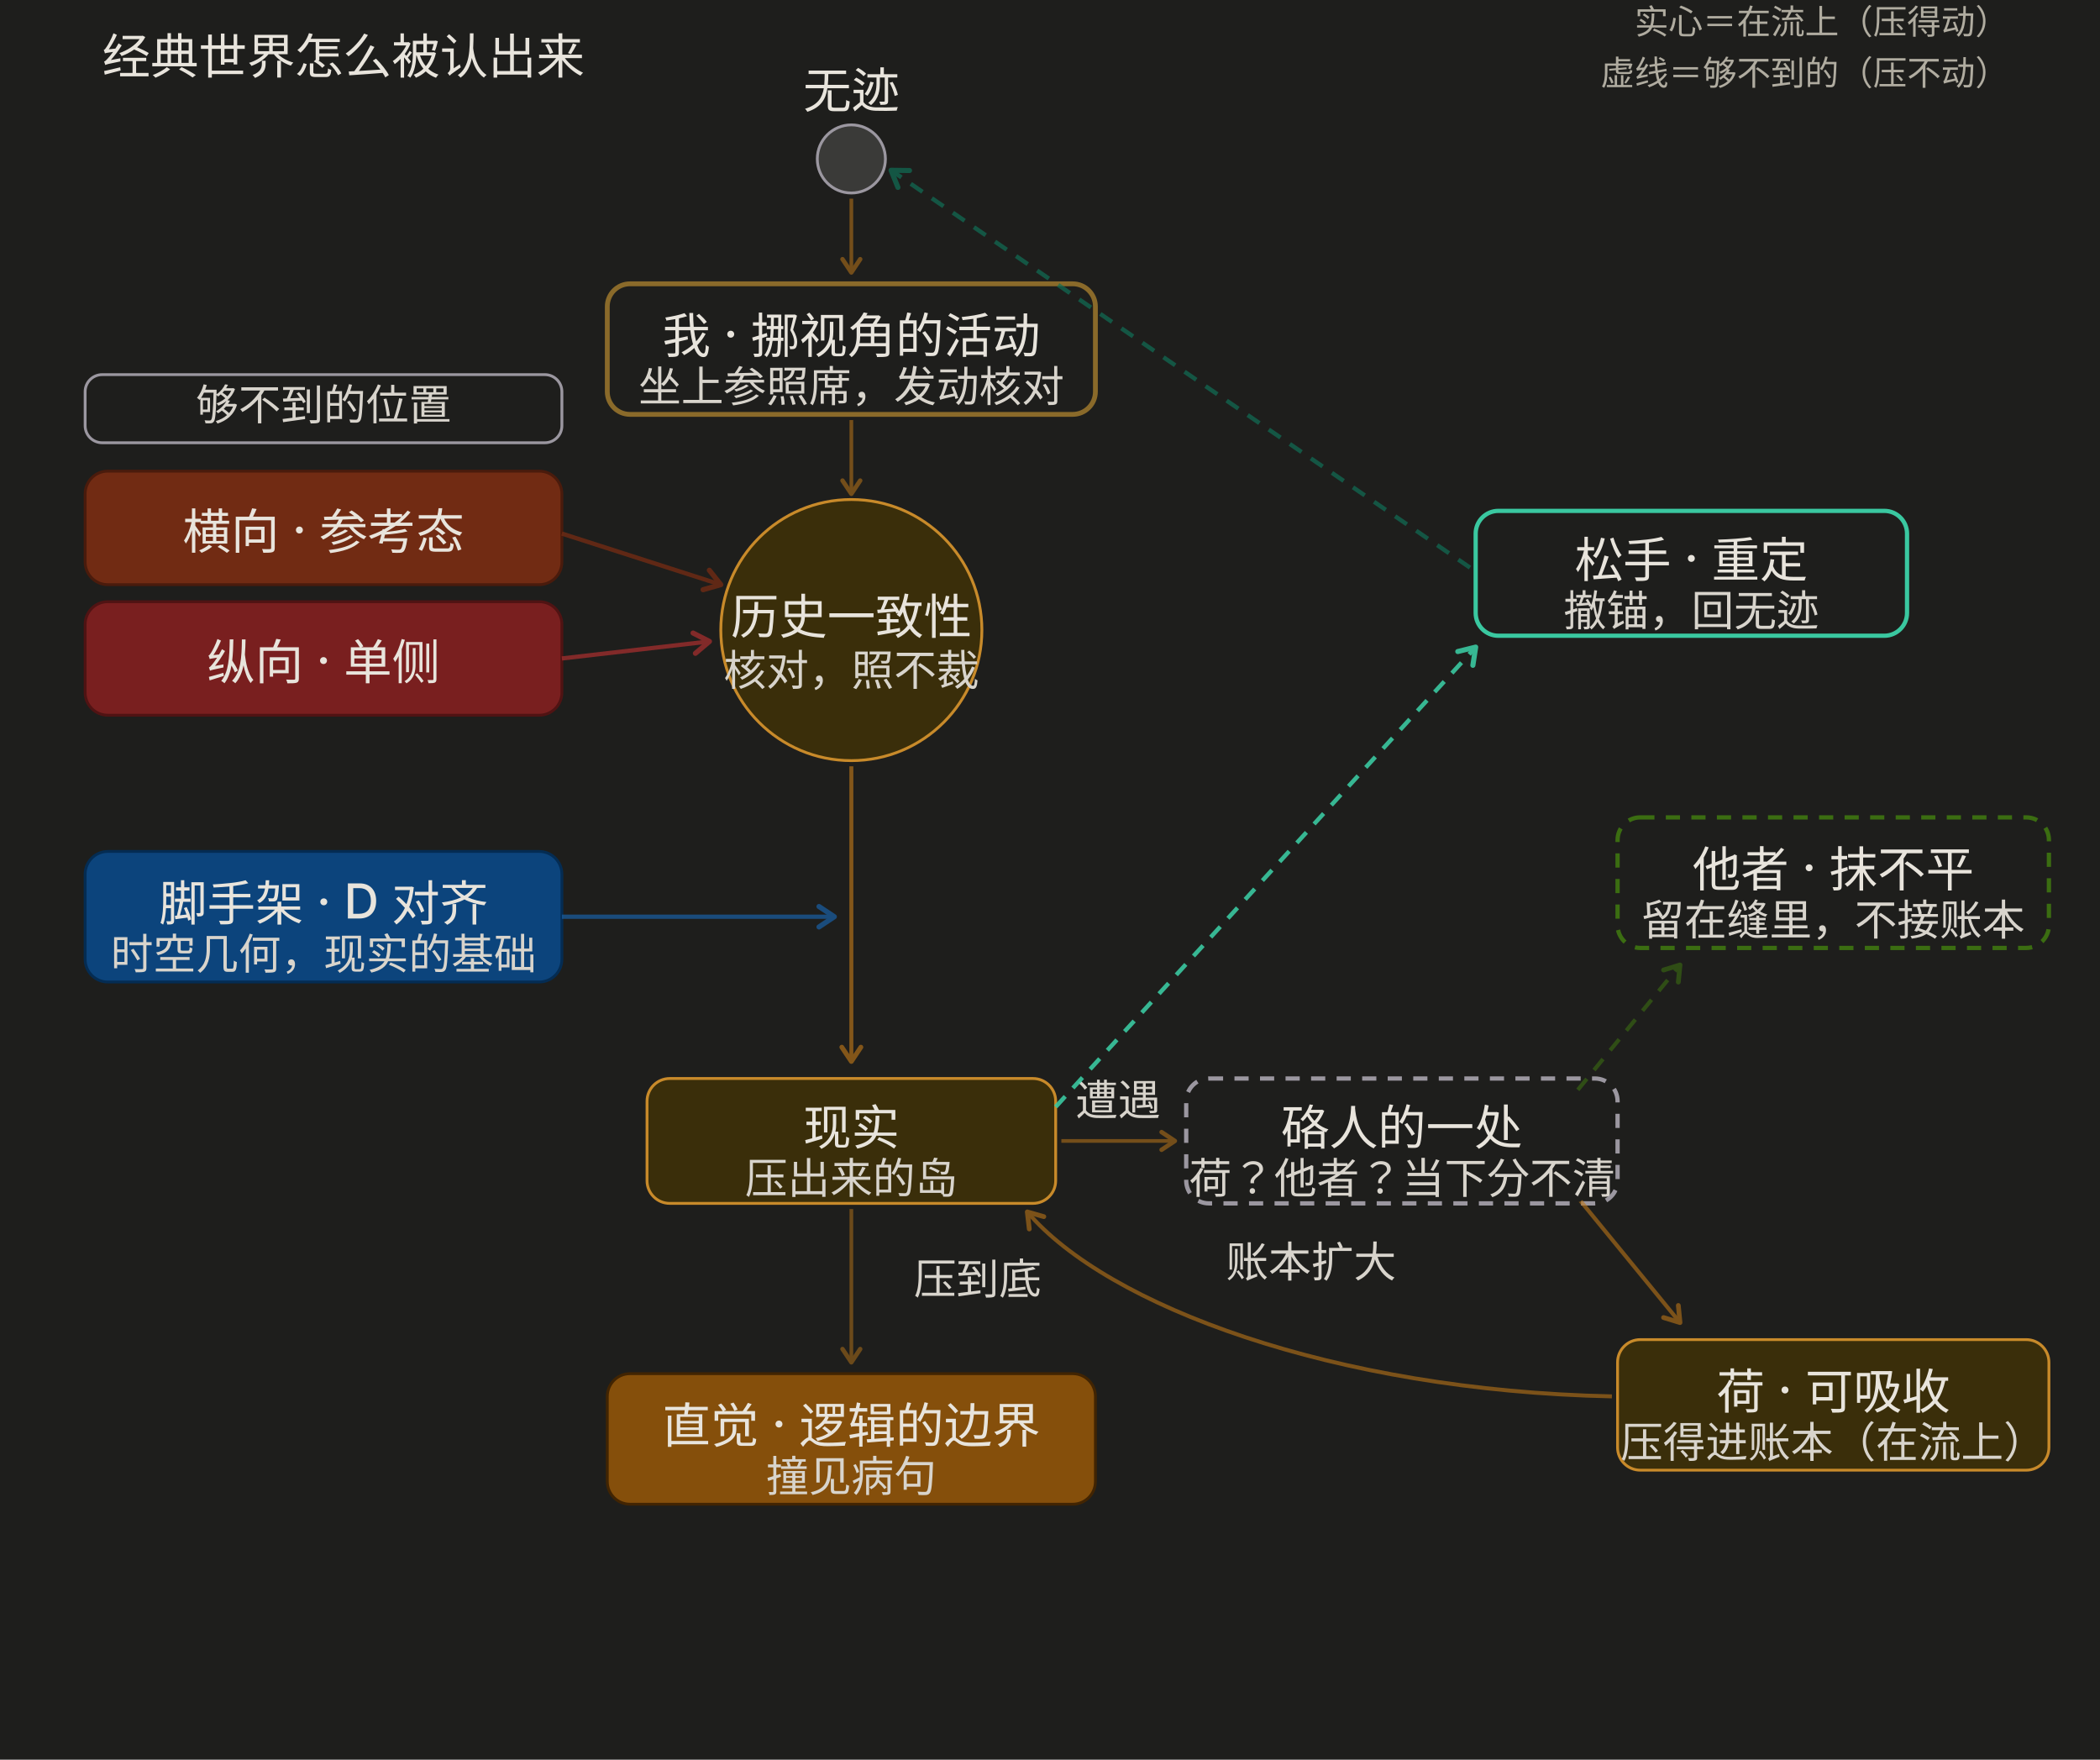
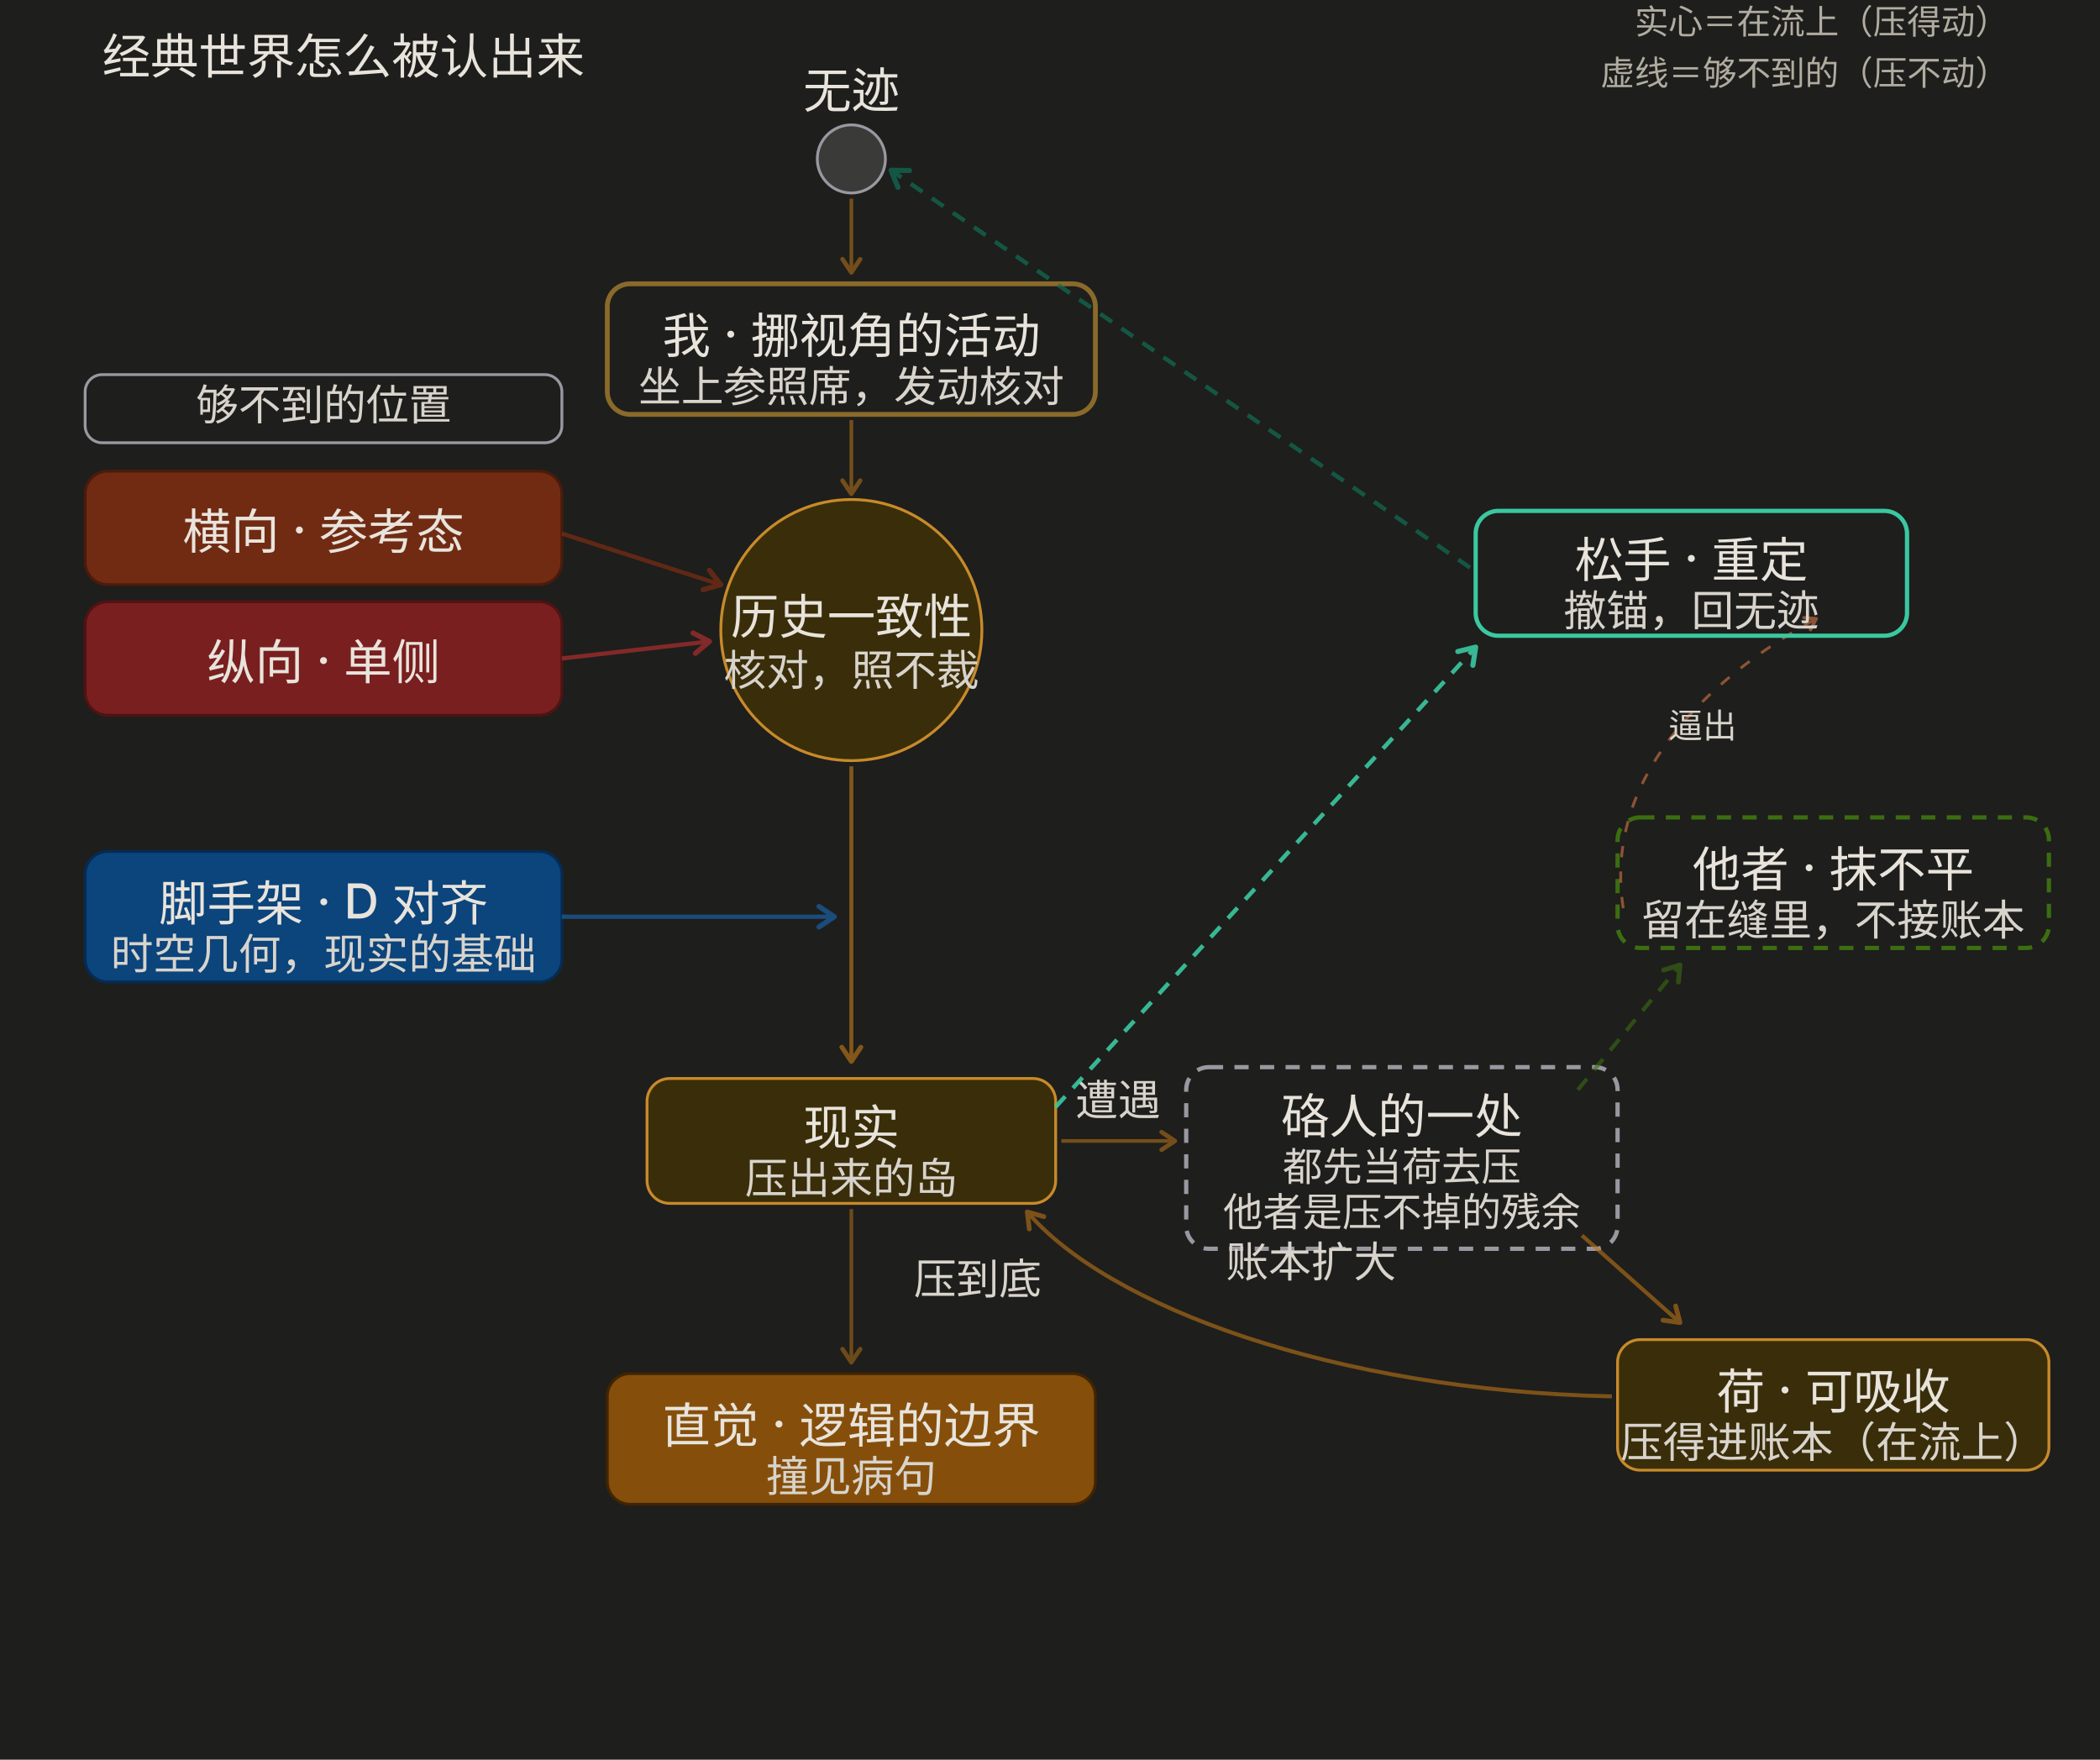
<svg xmlns="http://www.w3.org/2000/svg" preserveAspectRatio="xMidYMid meet" width="100%" viewBox="0 0 740 620" role="img" style="">
  <rect x="0" y="0" width="740" height="620" fill="#1e1e1c" />
  <defs>
    <marker id="arrow" viewBox="0 0 10 10" refX="8" refY="5" markerWidth="6" markerHeight="6" orient="auto-start-reverse">
      <path d="M2 1L8 5L2 9" fill="none" stroke="context-stroke" stroke-width="2.0" stroke-linecap="round" stroke-linejoin="round" />
    </marker>
    <mask id="imagine-text-gaps-jfblbp" maskUnits="userSpaceOnUse">
      <rect x="0" y="0" width="740" height="620" fill="white" />
      <rect x="32" y="9.296" width="148.375" height="25.13" fill="black" rx="2" />
      <rect x="281.996" y="22.296" width="36.387" height="21.13" fill="black" rx="2" />
      <rect x="242.336" y="106.435" width="115.328" height="21.13" fill="black" rx="2" />
      <rect x="236.008" y="125.463" width="128.312" height="19.074" fill="black" rx="2" />
      <rect x="261.002" y="205.435" width="77.996" height="21.13" fill="black" rx="2" />
      <rect x="260.006" y="225.463" width="80.322" height="19.074" fill="black" rx="2" />
      <rect x="74.006" y="138.352" width="79.988" height="19.074" fill="black" rx="2" />
      <rect x="70.334" y="175.435" width="87.332" height="21.13" fill="black" rx="2" />
      <rect x="77.336" y="221.435" width="73.329" height="21.13" fill="black" rx="2" />
      <rect x="63.653" y="306.435" width="101.081" height="21.13" fill="black" rx="2" />
      <rect x="50.008" y="325.463" width="127.983" height="19.074" fill="black" rx="2" />
      <rect x="281.996" y="385.435" width="36.007" height="21.13" fill="black" rx="2" />
      <rect x="266.002" y="404.463" width="67.997" height="19.074" fill="black" rx="2" />
      <rect x="318" y="441.352" width="44.329" height="23.074" fill="black" rx="2" />
      <rect x="242.336" y="490.435" width="115.709" height="21.13" fill="black" rx="2" />
      <rect x="272.002" y="509.463" width="55.995" height="19.074" fill="black" rx="2" />
      <rect x="377.999" y="379.352" width="32.331" height="19.074" fill="black" rx="2" />
-       <rect x="455.002" y="385.435" width="78.383" height="21.13" fill="black" rx="2" />
-       <rect x="430.008" y="404.463" width="127.983" height="19.074" fill="black" rx="2" />
+       <rect x="450" y="382" width="88" height="20" fill="black" rx="2" />
+       <rect x="444" y="400" width="100" height="18" fill="black" rx="2" />
+       <rect x="430" y="418" width="128" height="18" fill="black" rx="2" />
+       <rect x="588" y="254" width="24" height="14" fill="black" rx="2" />
      <rect x="602.334" y="294.435" width="87.332" height="21.13" fill="black" rx="2" />
      <rect x="588.009" y="313.463" width="116.315" height="19.074" fill="black" rx="2" />
      <rect x="609.336" y="478.435" width="73.714" height="21.13" fill="black" rx="2" />
      <rect x="582.008" y="497.463" width="127.983" height="19.074" fill="black" rx="2" />
      <rect x="434.002" y="436.352" width="56.326" height="19.074" fill="black" rx="2" />
      <rect x="559.336" y="185.435" width="73.329" height="21.13" fill="black" rx="2" />
      <rect x="556.006" y="204.463" width="80.322" height="19.074" fill="black" rx="2" />
      <rect x="230.008" y="554.352" width="140.31" height="19.074" fill="black" rx="2" />
      <rect x="149.027" y="578.352" width="301.946" height="19.074" fill="black" rx="2" />
    </mask>
  </defs>
  <text x="36" y="26" style="fill:#e8e4dc;stroke:none;color:#d8d4cc;stroke-width:1.5px;stroke-linecap:butt;stroke-linejoin:miter;opacity:1;font-family:&quot;Anthropic Sans&quot;, -apple-system, BlinkMacSystemFont, &quot;Segoe UI&quot;, sans-serif;font-size:17px;font-weight:500;text-anchor:start;dominant-baseline:auto">经典世界怎么被认出来</text>
  <a href="02_start.html#scene-wuji" target="_top">
    <g style="fill:#efece4;stroke:none;color:#d8d4cc;stroke-width:1.5px;stroke-linecap:butt;stroke-linejoin:miter;opacity:1;font-family:&quot;Anthropic Sans&quot;, -apple-system, BlinkMacSystemFont, &quot;Segoe UI&quot;, sans-serif;font-size:17px;font-weight:400;text-anchor:start;dominant-baseline:auto">
      <circle cx="300" cy="56" r="12" stroke-width="1.0" style="fill:#3a3a38;stroke:#9b97a0;color:#d8d4cc;stroke-width:1.0px;stroke-linecap:butt;stroke-linejoin:miter;opacity:1;font-family:&quot;Anthropic Sans&quot;, -apple-system, BlinkMacSystemFont, &quot;Segoe UI&quot;, sans-serif;font-size:17px;font-weight:400;text-anchor:start;dominant-baseline:auto" />
      <text x="300" y="38" text-anchor="middle" style="fill:#e8e4dc;stroke:none;color:#d8d4cc;stroke-width:1.5px;stroke-linecap:butt;stroke-linejoin:miter;opacity:1;font-family:&quot;Anthropic Sans&quot;, -apple-system, BlinkMacSystemFont, &quot;Segoe UI&quot;, sans-serif;font-size:17px;font-weight:500;text-anchor:middle;dominant-baseline:auto">无迹</text>
    </g>
  </a>
  <line x1="300" y1="70" x2="300" y2="96" stroke="#d8a040" stroke-width="1.3" opacity="0.85" marker-end="url(#arrow)" style="fill:#efece4;stroke:rgb(186, 117, 23);color:#d8d4cc;stroke-width:1.3px;stroke-linecap:butt;stroke-linejoin:miter;opacity:0.55;font-family:&quot;Anthropic Sans&quot;, -apple-system, BlinkMacSystemFont, &quot;Segoe UI&quot;, sans-serif;font-size:17px;font-weight:400;text-anchor:start;dominant-baseline:auto" />
  <a href="07_worldtopos.html#scene-wo" target="_top">
    <g style="fill:#efece4;stroke:none;color:#d8d4cc;stroke-width:1.5px;stroke-linecap:butt;stroke-linejoin:miter;opacity:1;font-family:&quot;Anthropic Sans&quot;, -apple-system, BlinkMacSystemFont, &quot;Segoe UI&quot;, sans-serif;font-size:17px;font-weight:400;text-anchor:start;dominant-baseline:auto">
      <rect x="214" y="100" width="172" height="46" rx="8" fill="none" stroke="#c8a040" stroke-width="1.7" style="fill:none;stroke:rgb(138, 106, 42);color:#d8d4cc;stroke-width:1.7px;stroke-linecap:butt;stroke-linejoin:miter;opacity:1;font-family:&quot;Anthropic Sans&quot;, -apple-system, BlinkMacSystemFont, &quot;Segoe UI&quot;, sans-serif;font-size:17px;font-weight:400;text-anchor:start;dominant-baseline:auto" />
      <text x="300" y="117" text-anchor="middle" dominant-baseline="central" style="fill:#e8e4dc;stroke:none;color:#d8d4cc;stroke-width:1.5px;stroke-linecap:butt;stroke-linejoin:miter;opacity:1;font-family:&quot;Anthropic Sans&quot;, -apple-system, BlinkMacSystemFont, &quot;Segoe UI&quot;, sans-serif;font-size:17px;font-weight:500;text-anchor:middle;dominant-baseline:central">我 · 挪视角的活动</text>
      <text x="300" y="135" text-anchor="middle" dominant-baseline="central" fill="#c8a040" style="fill:#d8d4cc;stroke:none;color:#d8d4cc;stroke-width:1.5px;stroke-linecap:butt;stroke-linejoin:miter;opacity:1;font-family:&quot;Anthropic Sans&quot;, -apple-system, BlinkMacSystemFont, &quot;Segoe UI&quot;, sans-serif;font-size:15px;font-weight:400;text-anchor:middle;dominant-baseline:central">坐上参照席，发动核对</text>
    </g>
  </a>
  <line x1="300" y1="148" x2="300" y2="174" stroke="#d8a040" stroke-width="1.3" opacity="0.85" marker-end="url(#arrow)" style="fill:#efece4;stroke:rgb(186, 117, 23);color:#d8d4cc;stroke-width:1.3px;stroke-linecap:butt;stroke-linejoin:miter;opacity:0.55;font-family:&quot;Anthropic Sans&quot;, -apple-system, BlinkMacSystemFont, &quot;Segoe UI&quot;, sans-serif;font-size:17px;font-weight:400;text-anchor:start;dominant-baseline:auto" />
  <a href="07_worldtopos.html#scene-lishi" target="_top">
    <g style="fill:#efece4;stroke:none;color:#d8d4cc;stroke-width:1.5px;stroke-linecap:butt;stroke-linejoin:miter;opacity:1;font-family:&quot;Anthropic Sans&quot;, -apple-system, BlinkMacSystemFont, &quot;Segoe UI&quot;, sans-serif;font-size:17px;font-weight:400;text-anchor:start;dominant-baseline:auto">
      <circle cx="300" cy="222" r="46" stroke-width="1.0" style="fill:#3a2e0a;stroke:#c88a2a;color:#d8d4cc;stroke-width:1.0px;stroke-linecap:butt;stroke-linejoin:miter;opacity:1;font-family:&quot;Anthropic Sans&quot;, -apple-system, BlinkMacSystemFont, &quot;Segoe UI&quot;, sans-serif;font-size:17px;font-weight:400;text-anchor:start;dominant-baseline:auto" />
      <text x="300" y="216" text-anchor="middle" dominant-baseline="central" style="fill:#e8e4dc;stroke:none;color:#d8d4cc;stroke-width:1.5px;stroke-linecap:butt;stroke-linejoin:miter;opacity:1;font-family:&quot;Anthropic Sans&quot;, -apple-system, BlinkMacSystemFont, &quot;Segoe UI&quot;, sans-serif;font-size:17px;font-weight:500;text-anchor:middle;dominant-baseline:central">历史一致性</text>
      <text x="300" y="235" text-anchor="middle" dominant-baseline="central" style="fill:#d8d4cc;stroke:none;color:#d8d4cc;stroke-width:1.5px;stroke-linecap:butt;stroke-linejoin:miter;opacity:1;font-family:&quot;Anthropic Sans&quot;, -apple-system, BlinkMacSystemFont, &quot;Segoe UI&quot;, sans-serif;font-size:15px;font-weight:400;text-anchor:middle;dominant-baseline:central">核对，照不裁</text>
    </g>
  </a>
  <a href="05_unknowable.html#scene-sanzhong" target="_top">
    <g style="fill:#efece4;stroke:none;color:#d8d4cc;stroke-width:1.5px;stroke-linecap:butt;stroke-linejoin:miter;opacity:1;font-family:&quot;Anthropic Sans&quot;, -apple-system, BlinkMacSystemFont, &quot;Segoe UI&quot;, sans-serif;font-size:17px;font-weight:400;text-anchor:start;dominant-baseline:auto">
      <text x="114" y="148" text-anchor="middle" fill="#e0dcd4" style="fill:#d8d4cc;stroke:none;color:#d8d4cc;stroke-width:1.5px;stroke-linecap:butt;stroke-linejoin:miter;opacity:1;font-family:&quot;Anthropic Sans&quot;, -apple-system, BlinkMacSystemFont, &quot;Segoe UI&quot;, sans-serif;font-size:15px;font-weight:400;text-anchor:middle;dominant-baseline:auto">够不到的位置</text>
    </g>
    <rect x="30" y="132" width="168" height="24" rx="6" fill="none" stroke="#9b97a0" stroke-width="1" />
  </a>
  <a href="04_intentionality.html#scene-heng" target="_top">
    <g style="fill:#efece4;stroke:none;color:#d8d4cc;stroke-width:1.5px;stroke-linecap:butt;stroke-linejoin:miter;opacity:1;font-family:&quot;Anthropic Sans&quot;, -apple-system, BlinkMacSystemFont, &quot;Segoe UI&quot;, sans-serif;font-size:17px;font-weight:400;text-anchor:start;dominant-baseline:auto">
      <rect x="30" y="166" width="168" height="40" rx="8" fill="#3a2010" stroke="#8a3a20" stroke-width="1.0" style="fill:rgb(113, 43, 19);stroke:rgb(74, 27, 12);color:#d8d4cc;stroke-width:1.0px;stroke-linecap:butt;stroke-linejoin:miter;opacity:1;font-family:&quot;Anthropic Sans&quot;, -apple-system, BlinkMacSystemFont, &quot;Segoe UI&quot;, sans-serif;font-size:17px;font-weight:400;text-anchor:start;dominant-baseline:auto" />
      <text x="114" y="186" text-anchor="middle" dominant-baseline="central" fill="#F5C4B3" style="fill:#e8e4dc;stroke:none;color:#d8d4cc;stroke-width:1.5px;stroke-linecap:butt;stroke-linejoin:miter;opacity:1;font-family:&quot;Anthropic Sans&quot;, -apple-system, BlinkMacSystemFont, &quot;Segoe UI&quot;, sans-serif;font-size:17px;font-weight:500;text-anchor:middle;dominant-baseline:central">横向 · 参考态</text>
    </g>
  </a>
  <line x1="198" y1="188" x2="254" y2="206" stroke="#c88a40" stroke-width="1.5" opacity="0.95" marker-end="url(#arrow)" style="fill:#efece4;stroke:rgb(113, 43, 19);color:#d8d4cc;stroke-width:1.5px;stroke-linecap:butt;stroke-linejoin:miter;opacity:0.8;font-family:&quot;Anthropic Sans&quot;, -apple-system, BlinkMacSystemFont, &quot;Segoe UI&quot;, sans-serif;font-size:17px;font-weight:400;text-anchor:start;dominant-baseline:auto" />
  <a href="03_twostreams.html#scene-zong" target="_top">
    <g style="fill:#efece4;stroke:none;color:#d8d4cc;stroke-width:1.5px;stroke-linecap:butt;stroke-linejoin:miter;opacity:1;font-family:&quot;Anthropic Sans&quot;, -apple-system, BlinkMacSystemFont, &quot;Segoe UI&quot;, sans-serif;font-size:17px;font-weight:400;text-anchor:start;dominant-baseline:auto">
      <rect x="30" y="212" width="168" height="40" rx="8" fill="#3a1010" stroke="#a03030" stroke-width="1.0" style="fill:rgb(121, 31, 31);stroke:rgb(80, 19, 19);color:#d8d4cc;stroke-width:1.0px;stroke-linecap:butt;stroke-linejoin:miter;opacity:1;font-family:&quot;Anthropic Sans&quot;, -apple-system, BlinkMacSystemFont, &quot;Segoe UI&quot;, sans-serif;font-size:17px;font-weight:400;text-anchor:start;dominant-baseline:auto" />
      <text x="114" y="232" text-anchor="middle" dominant-baseline="central" fill="#F7C1C1" style="fill:#e8e4dc;stroke:none;color:#d8d4cc;stroke-width:1.5px;stroke-linecap:butt;stroke-linejoin:miter;opacity:1;font-family:&quot;Anthropic Sans&quot;, -apple-system, BlinkMacSystemFont, &quot;Segoe UI&quot;, sans-serif;font-size:17px;font-weight:500;text-anchor:middle;dominant-baseline:central">纵向 · 单侧</text>
    </g>
  </a>
  <line x1="198" y1="232" x2="250" y2="226" stroke="#d85050" stroke-width="1.5" opacity="0.75" marker-end="url(#arrow)" style="fill:#efece4;stroke:rgb(163, 45, 45);color:#d8d4cc;stroke-width:1.5px;stroke-linecap:butt;stroke-linejoin:miter;opacity:0.75;font-family:&quot;Anthropic Sans&quot;, -apple-system, BlinkMacSystemFont, &quot;Segoe UI&quot;, sans-serif;font-size:17px;font-weight:400;text-anchor:start;dominant-baseline:auto" />
  <a href="09_assertion.html#scene-dui" target="_top">
    <g style="fill:#efece4;stroke:none;color:#d8d4cc;stroke-width:1.5px;stroke-linecap:butt;stroke-linejoin:miter;opacity:1;font-family:&quot;Anthropic Sans&quot;, -apple-system, BlinkMacSystemFont, &quot;Segoe UI&quot;, sans-serif;font-size:17px;font-weight:400;text-anchor:start;dominant-baseline:auto">
      <rect x="30" y="300" width="168" height="46" rx="8" fill="#0a3040" stroke="#1a5a9a" stroke-width="1.0" style="fill:rgb(12, 68, 124);stroke:rgb(4, 44, 83);color:#d8d4cc;stroke-width:1.0px;stroke-linecap:butt;stroke-linejoin:miter;opacity:1;font-family:&quot;Anthropic Sans&quot;, -apple-system, BlinkMacSystemFont, &quot;Segoe UI&quot;, sans-serif;font-size:17px;font-weight:400;text-anchor:start;dominant-baseline:auto" />
      <text x="114" y="317" text-anchor="middle" dominant-baseline="central" fill="#B5D4F4" style="fill:#e8e4dc;stroke:none;color:#d8d4cc;stroke-width:1.5px;stroke-linecap:butt;stroke-linejoin:miter;opacity:1;font-family:&quot;Anthropic Sans&quot;, -apple-system, BlinkMacSystemFont, &quot;Segoe UI&quot;, sans-serif;font-size:17px;font-weight:500;text-anchor:middle;dominant-baseline:central">脚手架 · D 对齐</text>
      <text x="114" y="335" text-anchor="middle" dominant-baseline="central" fill="#85B7EB" style="fill:#d8d4cc;stroke:none;color:#d8d4cc;stroke-width:1.5px;stroke-linecap:butt;stroke-linejoin:miter;opacity:1;font-family:&quot;Anthropic Sans&quot;, -apple-system, BlinkMacSystemFont, &quot;Segoe UI&quot;, sans-serif;font-size:15px;font-weight:400;text-anchor:middle;dominant-baseline:central">时空几何，现实的基础</text>
    </g>
  </a>
  <line x1="198" y1="323" x2="294" y2="323" stroke="#3a8ac8" stroke-width="1.5" opacity="0.9" marker-end="url(#arrow)" style="fill:#efece4;stroke:rgb(24, 95, 165);color:#d8d4cc;stroke-width:1.5px;stroke-linecap:butt;stroke-linejoin:miter;opacity:0.7;font-family:&quot;Anthropic Sans&quot;, -apple-system, BlinkMacSystemFont, &quot;Segoe UI&quot;, sans-serif;font-size:17px;font-weight:400;text-anchor:start;dominant-baseline:auto" />
  <line x1="300" y1="270" x2="300" y2="374" stroke="#d8a040" stroke-width="1.4" opacity="0.9" marker-end="url(#arrow)" style="fill:#efece4;stroke:rgb(186, 117, 23);color:#d8d4cc;stroke-width:1.4px;stroke-linecap:butt;stroke-linejoin:miter;opacity:0.65;font-family:&quot;Anthropic Sans&quot;, -apple-system, BlinkMacSystemFont, &quot;Segoe UI&quot;, sans-serif;font-size:17px;font-weight:400;text-anchor:start;dominant-baseline:auto" />
  <a href="10_classicalworld.html#scene-xianshi" target="_top">
    <g style="fill:#efece4;stroke:none;color:#d8d4cc;stroke-width:1.5px;stroke-linecap:butt;stroke-linejoin:miter;opacity:1;font-family:&quot;Anthropic Sans&quot;, -apple-system, BlinkMacSystemFont, &quot;Segoe UI&quot;, sans-serif;font-size:17px;font-weight:400;text-anchor:start;dominant-baseline:auto">
      <rect x="228" y="380" width="144" height="44" rx="8" stroke-width="1.0" style="fill:#3a2e0a;stroke:#c88a2a;color:#d8d4cc;stroke-width:1.0px;stroke-linecap:butt;stroke-linejoin:miter;opacity:1;font-family:&quot;Anthropic Sans&quot;, -apple-system, BlinkMacSystemFont, &quot;Segoe UI&quot;, sans-serif;font-size:17px;font-weight:400;text-anchor:start;dominant-baseline:auto" />
      <text x="300" y="396" text-anchor="middle" dominant-baseline="central" style="fill:#e8e4dc;stroke:none;color:#d8d4cc;stroke-width:1.5px;stroke-linecap:butt;stroke-linejoin:miter;opacity:1;font-family:&quot;Anthropic Sans&quot;, -apple-system, BlinkMacSystemFont, &quot;Segoe UI&quot;, sans-serif;font-size:17px;font-weight:500;text-anchor:middle;dominant-baseline:central">现实</text>
      <text x="300" y="414" text-anchor="middle" dominant-baseline="central" style="fill:#d8d4cc;stroke:none;color:#d8d4cc;stroke-width:1.5px;stroke-linecap:butt;stroke-linejoin:miter;opacity:1;font-family:&quot;Anthropic Sans&quot;, -apple-system, BlinkMacSystemFont, &quot;Segoe UI&quot;, sans-serif;font-size:15px;font-weight:400;text-anchor:middle;dominant-baseline:central">压出来的岛</text>
    </g>
  </a>
  <line x1="300" y1="426" x2="300" y2="480" stroke="#d8a040" stroke-width="1.3" opacity="0.85" marker-end="url(#arrow)" style="fill:#efece4;stroke:rgb(186, 117, 23);color:#d8d4cc;stroke-width:1.3px;stroke-linecap:butt;stroke-linejoin:miter;opacity:0.5;font-family:&quot;Anthropic Sans&quot;, -apple-system, BlinkMacSystemFont, &quot;Segoe UI&quot;, sans-serif;font-size:17px;font-weight:400;text-anchor:start;dominant-baseline:auto" />
  <text x="322" y="456" fill="#c8a040" style="fill:#d8d4cc;stroke:none;color:#d8d4cc;stroke-width:1.5px;stroke-linecap:butt;stroke-linejoin:miter;opacity:1;font-family:&quot;Anthropic Sans&quot;, -apple-system, BlinkMacSystemFont, &quot;Segoe UI&quot;, sans-serif;font-size:15px;font-weight:400;text-anchor:start;dominant-baseline:auto">压到底</text>
  <a href="08_intuition.html#scene-luoji" target="_top">
    <g style="fill:#efece4;stroke:none;color:#d8d4cc;stroke-width:1.5px;stroke-linecap:butt;stroke-linejoin:miter;opacity:1;font-family:&quot;Anthropic Sans&quot;, -apple-system, BlinkMacSystemFont, &quot;Segoe UI&quot;, sans-serif;font-size:17px;font-weight:400;text-anchor:start;dominant-baseline:auto">
      <rect x="214" y="484" width="172" height="46" rx="8" fill="#301800" stroke="#8a5a20" stroke-width="1.0" style="fill:rgb(133, 79, 11);stroke:rgb(65, 36, 2);color:#d8d4cc;stroke-width:1.0px;stroke-linecap:butt;stroke-linejoin:miter;opacity:1;font-family:&quot;Anthropic Sans&quot;, -apple-system, BlinkMacSystemFont, &quot;Segoe UI&quot;, sans-serif;font-size:17px;font-weight:400;text-anchor:start;dominant-baseline:auto" />
      <text x="300" y="501" text-anchor="middle" dominant-baseline="central" fill="#FAC775" style="fill:#e8e4dc;stroke:none;color:#d8d4cc;stroke-width:1.5px;stroke-linecap:butt;stroke-linejoin:miter;opacity:1;font-family:&quot;Anthropic Sans&quot;, -apple-system, BlinkMacSystemFont, &quot;Segoe UI&quot;, sans-serif;font-size:17px;font-weight:500;text-anchor:middle;dominant-baseline:central">直觉 · 逻辑的边界</text>
      <text x="300" y="519" text-anchor="middle" dominant-baseline="central" fill="#FAC775" style="fill:#d8d4cc;stroke:none;color:#d8d4cc;stroke-width:1.5px;stroke-linecap:butt;stroke-linejoin:miter;opacity:1;font-family:&quot;Anthropic Sans&quot;, -apple-system, BlinkMacSystemFont, &quot;Segoe UI&quot;, sans-serif;font-size:15px;font-weight:400;text-anchor:middle;dominant-baseline:central">撞见病句</text>
    </g>
  </a>
  <line x1="374" y1="402" x2="414" y2="402" stroke="#d8a040" stroke-width="1.3" opacity="0.85" marker-end="url(#arrow)" style="fill:#efece4;stroke:rgb(186, 117, 23);color:#d8d4cc;stroke-width:1.3px;stroke-linecap:butt;stroke-linejoin:miter;opacity:0.55;font-family:&quot;Anthropic Sans&quot;, -apple-system, BlinkMacSystemFont, &quot;Segoe UI&quot;, sans-serif;font-size:17px;font-weight:400;text-anchor:start;dominant-baseline:auto" />
  <text x="394" y="393" text-anchor="middle" fill="#c8a040" style="fill:#d8d4cc;stroke:none;color:#d8d4cc;stroke-width:1.5px;stroke-linecap:butt;stroke-linejoin:miter;opacity:1;font-family:&quot;Anthropic Sans&quot;, -apple-system, BlinkMacSystemFont, &quot;Segoe UI&quot;, sans-serif;font-size:15px;font-weight:400;text-anchor:middle;dominant-baseline:auto">遭遇</text>
  <g style="fill:#efece4;stroke:none;color:#d8d4cc;stroke-width:1.5px;stroke-linecap:butt;stroke-linejoin:miter;opacity:1;font-family:&quot;Anthropic Sans&quot;, -apple-system, BlinkMacSystemFont, &quot;Segoe UI&quot;, sans-serif;font-size:17px;font-weight:400;text-anchor:start;dominant-baseline:auto">
-     <rect x="418" y="380" width="152" height="44" rx="8" fill="none" stroke="#9b97a0" stroke-width="1.5" stroke-dasharray="5 4" style="fill:none;stroke:#9b97a0;color:#d8d4cc;stroke-width:1.5px;stroke-linecap:butt;stroke-linejoin:miter;opacity:1;font-family:&quot;Anthropic Sans&quot;, -apple-system, BlinkMacSystemFont, &quot;Segoe UI&quot;, sans-serif;font-size:17px;font-weight:400;text-anchor:start;dominant-baseline:auto" />
-     <text x="494" y="396" text-anchor="middle" dominant-baseline="central" fill="#e0dcd4" style="fill:#e8e4dc;stroke:none;color:#d8d4cc;stroke-width:1.5px;stroke-linecap:butt;stroke-linejoin:miter;opacity:1;font-family:&quot;Anthropic Sans&quot;, -apple-system, BlinkMacSystemFont, &quot;Segoe UI&quot;, sans-serif;font-size:17px;font-weight:500;text-anchor:middle;dominant-baseline:central">硌人的一处</text>
-     <text x="494" y="414" text-anchor="middle" dominant-baseline="central" fill="#d0ccc4" style="fill:#d8d4cc;stroke:none;color:#d8d4cc;stroke-width:1.5px;stroke-linecap:butt;stroke-linejoin:miter;opacity:1;font-family:&quot;Anthropic Sans&quot;, -apple-system, BlinkMacSystemFont, &quot;Segoe UI&quot;, sans-serif;font-size:15px;font-weight:400;text-anchor:middle;dominant-baseline:central">荷？他者？当下分不清</text>
+     <rect x="418" y="376" width="152" height="64" rx="8" fill="none" stroke="#9b97a0" stroke-width="1.5" stroke-dasharray="5 4" style="fill:none;stroke:#9b97a0;color:#d8d4cc;stroke-width:1.5px;stroke-linecap:butt;stroke-linejoin:miter;opacity:1;font-family:&quot;Anthropic Sans&quot;, -apple-system, BlinkMacSystemFont, &quot;Segoe UI&quot;, sans-serif;font-size:17px;font-weight:400;text-anchor:start;dominant-baseline:auto" />
+     <text x="494" y="392" text-anchor="middle" dominant-baseline="central" fill="#e0dcd4" style="fill:#e8e4dc;stroke:none;color:#d8d4cc;stroke-width:1.5px;stroke-linecap:butt;stroke-linejoin:miter;opacity:1;font-family:&quot;Anthropic Sans&quot;, -apple-system, BlinkMacSystemFont, &quot;Segoe UI&quot;, sans-serif;font-size:17px;font-weight:500;text-anchor:middle;dominant-baseline:central">硌人的一处</text>
+     <text x="494" y="410" text-anchor="middle" dominant-baseline="central" fill="#d0ccc4" style="fill:#d8d4cc;stroke:none;color:#d8d4cc;stroke-width:1.5px;stroke-linecap:butt;stroke-linejoin:miter;opacity:1;font-family:&quot;Anthropic Sans&quot;, -apple-system, BlinkMacSystemFont, &quot;Segoe UI&quot;, sans-serif;font-size:14px;font-weight:400;text-anchor:middle;dominant-baseline:central">都先当荷去压</text>
+     <text x="494" y="426" text-anchor="middle" dominant-baseline="central" fill="#d0ccc4" style="fill:#d8d4cc;stroke:none;color:#d8d4cc;stroke-width:1.5px;stroke-linecap:butt;stroke-linejoin:miter;opacity:1;font-family:&quot;Anthropic Sans&quot;, -apple-system, BlinkMacSystemFont, &quot;Segoe UI&quot;, sans-serif;font-size:14px;font-weight:400;text-anchor:middle;dominant-baseline:central">他者是压不掉的残余</text>
  </g>
  <line x1="556" y1="384" x2="592" y2="340" stroke="#5ac820" stroke-width="1.4" opacity="0.9" stroke-dasharray="5 4" marker-end="url(#arrow)" style="fill:#efece4;stroke:rgb(59, 109, 17);color:#d8d4cc;stroke-width:1.4px;stroke-linecap:butt;stroke-linejoin:miter;opacity:0.6;font-family:&quot;Anthropic Sans&quot;, -apple-system, BlinkMacSystemFont, &quot;Segoe UI&quot;, sans-serif;font-size:17px;font-weight:400;text-anchor:start;dominant-baseline:auto" />
  <g style="fill:#efece4;stroke:none;color:#d8d4cc;stroke-width:1.5px;stroke-linecap:butt;stroke-linejoin:miter;opacity:1;font-family:&quot;Anthropic Sans&quot;, -apple-system, BlinkMacSystemFont, &quot;Segoe UI&quot;, sans-serif;font-size:17px;font-weight:400;text-anchor:start;dominant-baseline:auto">
    <rect x="570" y="288" width="152" height="46" rx="8" fill="none" stroke="#5ac820" stroke-width="1.5" stroke-dasharray="5 4" style="fill:none;stroke:rgb(59, 109, 17);color:#d8d4cc;stroke-width:1.5px;stroke-linecap:butt;stroke-linejoin:miter;opacity:1;font-family:&quot;Anthropic Sans&quot;, -apple-system, BlinkMacSystemFont, &quot;Segoe UI&quot;, sans-serif;font-size:17px;font-weight:400;text-anchor:start;dominant-baseline:auto" />
    <text x="646" y="305" text-anchor="middle" dominant-baseline="central" fill="#8ad060" style="fill:#e8e4dc;stroke:none;color:#d8d4cc;stroke-width:1.5px;stroke-linecap:butt;stroke-linejoin:miter;opacity:1;font-family:&quot;Anthropic Sans&quot;, -apple-system, BlinkMacSystemFont, &quot;Segoe UI&quot;, sans-serif;font-size:17px;font-weight:500;text-anchor:middle;dominant-baseline:central">他者 · 抹不平</text>
    <text x="646" y="323" text-anchor="middle" dominant-baseline="central" fill="#5ac820" style="fill:#d8d4cc;stroke:none;color:#d8d4cc;stroke-width:1.5px;stroke-linecap:butt;stroke-linejoin:miter;opacity:1;font-family:&quot;Anthropic Sans&quot;, -apple-system, BlinkMacSystemFont, &quot;Segoe UI&quot;, sans-serif;font-size:15px;font-weight:400;text-anchor:middle;dominant-baseline:central">留在缝里，不接账本</text>
  </g>
-   <line x1="556" y1="422" x2="592" y2="466" stroke="#d8a040" stroke-width="1.4" opacity="0.9" marker-end="url(#arrow)" mask="url(#imagine-text-gaps-jfblbp)" style="fill:#efece4;stroke:rgb(186, 117, 23);color:#d8d4cc;stroke-width:1.4px;stroke-linecap:butt;stroke-linejoin:miter;opacity:0.6;font-family:&quot;Anthropic Sans&quot;, -apple-system, BlinkMacSystemFont, &quot;Segoe UI&quot;, sans-serif;font-size:17px;font-weight:400;text-anchor:start;dominant-baseline:auto" />
+   <path d="M572 320 C565 275, 600 240, 640 218" fill="none" stroke="#c87040" stroke-width="1.0" opacity="0.8" stroke-dasharray="4 5" marker-end="url(#arrow)" style="fill:none;stroke:#c87040;stroke-width:1.0px;stroke-dasharray:4px, 5px;stroke-linecap:butt;stroke-linejoin:miter;opacity:0.65" />
+   <text x="600" y="260" text-anchor="middle" fill="#c87040" style="fill:#d8d4cc;stroke:none;color:#d8d4cc;stroke-width:1.5px;stroke-linecap:butt;stroke-linejoin:miter;opacity:1;font-family:&quot;Anthropic Sans&quot;, -apple-system, BlinkMacSystemFont, &quot;Segoe UI&quot;, sans-serif;font-size:12px;font-weight:400;text-anchor:middle;dominant-baseline:auto">逼出</text>
+   <line x1="556" y1="434" x2="592" y2="466" stroke="#d8a040" stroke-width="1.4" opacity="0.9" marker-end="url(#arrow)" mask="url(#imagine-text-gaps-jfblbp)" style="fill:#efece4;stroke:rgb(186, 117, 23);color:#d8d4cc;stroke-width:1.4px;stroke-linecap:butt;stroke-linejoin:miter;opacity:0.6;font-family:&quot;Anthropic Sans&quot;, -apple-system, BlinkMacSystemFont, &quot;Segoe UI&quot;, sans-serif;font-size:17px;font-weight:400;text-anchor:start;dominant-baseline:auto" />
  <a href="06_theother.html#scene-he" target="_top">
    <g style="fill:#efece4;stroke:none;color:#d8d4cc;stroke-width:1.5px;stroke-linecap:butt;stroke-linejoin:miter;opacity:1;font-family:&quot;Anthropic Sans&quot;, -apple-system, BlinkMacSystemFont, &quot;Segoe UI&quot;, sans-serif;font-size:17px;font-weight:400;text-anchor:start;dominant-baseline:auto">
      <rect x="570" y="472" width="152" height="46" rx="8" stroke-width="1.0" style="fill:#3a2e0a;stroke:#c88a2a;color:#d8d4cc;stroke-width:1.0px;stroke-linecap:butt;stroke-linejoin:miter;opacity:1;font-family:&quot;Anthropic Sans&quot;, -apple-system, BlinkMacSystemFont, &quot;Segoe UI&quot;, sans-serif;font-size:17px;font-weight:400;text-anchor:start;dominant-baseline:auto" />
      <text x="646" y="489" text-anchor="middle" dominant-baseline="central" style="fill:#e8e4dc;stroke:none;color:#d8d4cc;stroke-width:1.5px;stroke-linecap:butt;stroke-linejoin:miter;opacity:1;font-family:&quot;Anthropic Sans&quot;, -apple-system, BlinkMacSystemFont, &quot;Segoe UI&quot;, sans-serif;font-size:17px;font-weight:500;text-anchor:middle;dominant-baseline:central">荷 · 可吸收</text>
      <text x="646" y="507" text-anchor="middle" dominant-baseline="central" style="fill:#d8d4cc;stroke:none;color:#d8d4cc;stroke-width:1.5px;stroke-linecap:butt;stroke-linejoin:miter;opacity:1;font-family:&quot;Anthropic Sans&quot;, -apple-system, BlinkMacSystemFont, &quot;Segoe UI&quot;, sans-serif;font-size:15px;font-weight:400;text-anchor:middle;dominant-baseline:central">压得进账本（在流上）</text>
    </g>
  </a>
  <path d="M568 492 C 470 490, 390 460, 362 427" fill="none" stroke="#d8a040" stroke-width="1.4" opacity="0.9" marker-end="url(#arrow)" style="fill:none;stroke:rgb(186, 117, 23);color:#d8d4cc;stroke-width:1.4px;stroke-linecap:butt;stroke-linejoin:miter;opacity:0.6;font-family:&quot;Anthropic Sans&quot;, -apple-system, BlinkMacSystemFont, &quot;Segoe UI&quot;, sans-serif;font-size:17px;font-weight:400;text-anchor:start;dominant-baseline:auto" />
  <text x="462" y="450" text-anchor="middle" fill="#c8a040" style="fill:#d8d4cc;stroke:none;color:#d8d4cc;stroke-width:1.5px;stroke-linecap:butt;stroke-linejoin:miter;opacity:1;font-family:&quot;Anthropic Sans&quot;, -apple-system, BlinkMacSystemFont, &quot;Segoe UI&quot;, sans-serif;font-size:15px;font-weight:400;text-anchor:middle;dominant-baseline:auto">账本扩大</text>
  <line x1="372" y1="390" x2="520" y2="228" stroke="#3ac8a0" stroke-width="1.5" opacity="0.9" stroke-dasharray="5 4" marker-end="url(#arrow)" />
  <g style="fill:#efece4;stroke:none;color:#d8d4cc;stroke-width:1.5px;stroke-linecap:butt;stroke-linejoin:miter;opacity:1;font-family:&quot;Anthropic Sans&quot;, -apple-system, BlinkMacSystemFont, &quot;Segoe UI&quot;, sans-serif;font-size:12px;font-weight:400;text-anchor:end;dominant-baseline:auto">
    <text x="708" y="12" text-anchor="end" fill="#b0aca0" style="fill:#b0aca0;stroke:none;color:#d8d4cc;stroke-width:1.5px;stroke-linecap:butt;stroke-linejoin:miter;opacity:1;font-family:&quot;Anthropic Sans&quot;, -apple-system, BlinkMacSystemFont, &quot;Segoe UI&quot;, sans-serif;font-size:12px;font-weight:400;text-anchor:end;dominant-baseline:auto">实心＝在流上（压得动）</text>
    <text x="708" y="30" text-anchor="end" fill="#b0aca0" style="fill:#b0aca0;stroke:none;color:#d8d4cc;stroke-width:1.5px;stroke-linecap:butt;stroke-linejoin:miter;opacity:1;font-family:&quot;Anthropic Sans&quot;, -apple-system, BlinkMacSystemFont, &quot;Segoe UI&quot;, sans-serif;font-size:12px;font-weight:400;text-anchor:end;dominant-baseline:auto">虚线＝够不到的（压不动）</text>
  </g>
  <a href="12_epilogue.html#scene-songshou" target="_top">
    <g style="fill:#efece4;stroke:none;color:#d8d4cc;stroke-width:1.5px;stroke-linecap:butt;stroke-linejoin:miter;opacity:1;font-family:&quot;Anthropic Sans&quot;, -apple-system, BlinkMacSystemFont, &quot;Segoe UI&quot;, sans-serif;font-size:17px;font-weight:400;text-anchor:start;dominant-baseline:auto">
      <rect x="520" y="180" width="152" height="44" rx="8" fill="none" stroke="#3ac8a0" stroke-width="1.5" style="fill:none;stroke:#3ac8a0;stroke-width:1.5px;stroke-linecap:butt;stroke-linejoin:miter;opacity:1;font-family:&quot;Anthropic Sans&quot;, -apple-system, BlinkMacSystemFont, &quot;Segoe UI&quot;, sans-serif;font-size:17px;font-weight:400;text-anchor:start;dominant-baseline:auto" />
      <text x="596" y="196" text-anchor="middle" dominant-baseline="central" fill="#3ac8a0" style="fill:#e8e4dc;stroke:none;color:#d8d4cc;stroke-width:1.5px;stroke-linecap:butt;stroke-linejoin:miter;opacity:1;font-family:&quot;Anthropic Sans&quot;, -apple-system, BlinkMacSystemFont, &quot;Segoe UI&quot;, sans-serif;font-size:17px;font-weight:500;text-anchor:middle;dominant-baseline:central">松手 · 重定</text>
      <text x="596" y="214" text-anchor="middle" dominant-baseline="central" fill="#3ac8a0" style="fill:#d8d4cc;stroke:none;color:#d8d4cc;stroke-width:1.5px;stroke-linecap:butt;stroke-linejoin:miter;opacity:1;font-family:&quot;Anthropic Sans&quot;, -apple-system, BlinkMacSystemFont, &quot;Segoe UI&quot;, sans-serif;font-size:15px;font-weight:400;text-anchor:middle;dominant-baseline:central">撤锚，回无迹</text>
    </g>
  </a>
  <line x1="518" y1="200" x2="314" y2="60" stroke="#3ac8a0" stroke-width="1.5" opacity="0.95" stroke-dasharray="5 4" marker-end="url(#arrow)" style="fil:#efece4;stroke:rgb(15, 110, 86);color:#d8d4cc;stroke-width:1.5px;stroke-dasharray:5px, 4px;stroke-linecap:butt;stroke-linejoin:miter;opacity:0.7;font-family:&quot;Anthropic Sans&quot;, -apple-system, BlinkMacSystemFont, &quot;Segoe UI&quot;, sans-serif;font-size:17px;font-weight:400;text-anchor:start;dominant-baseline:auto" />
</svg>
